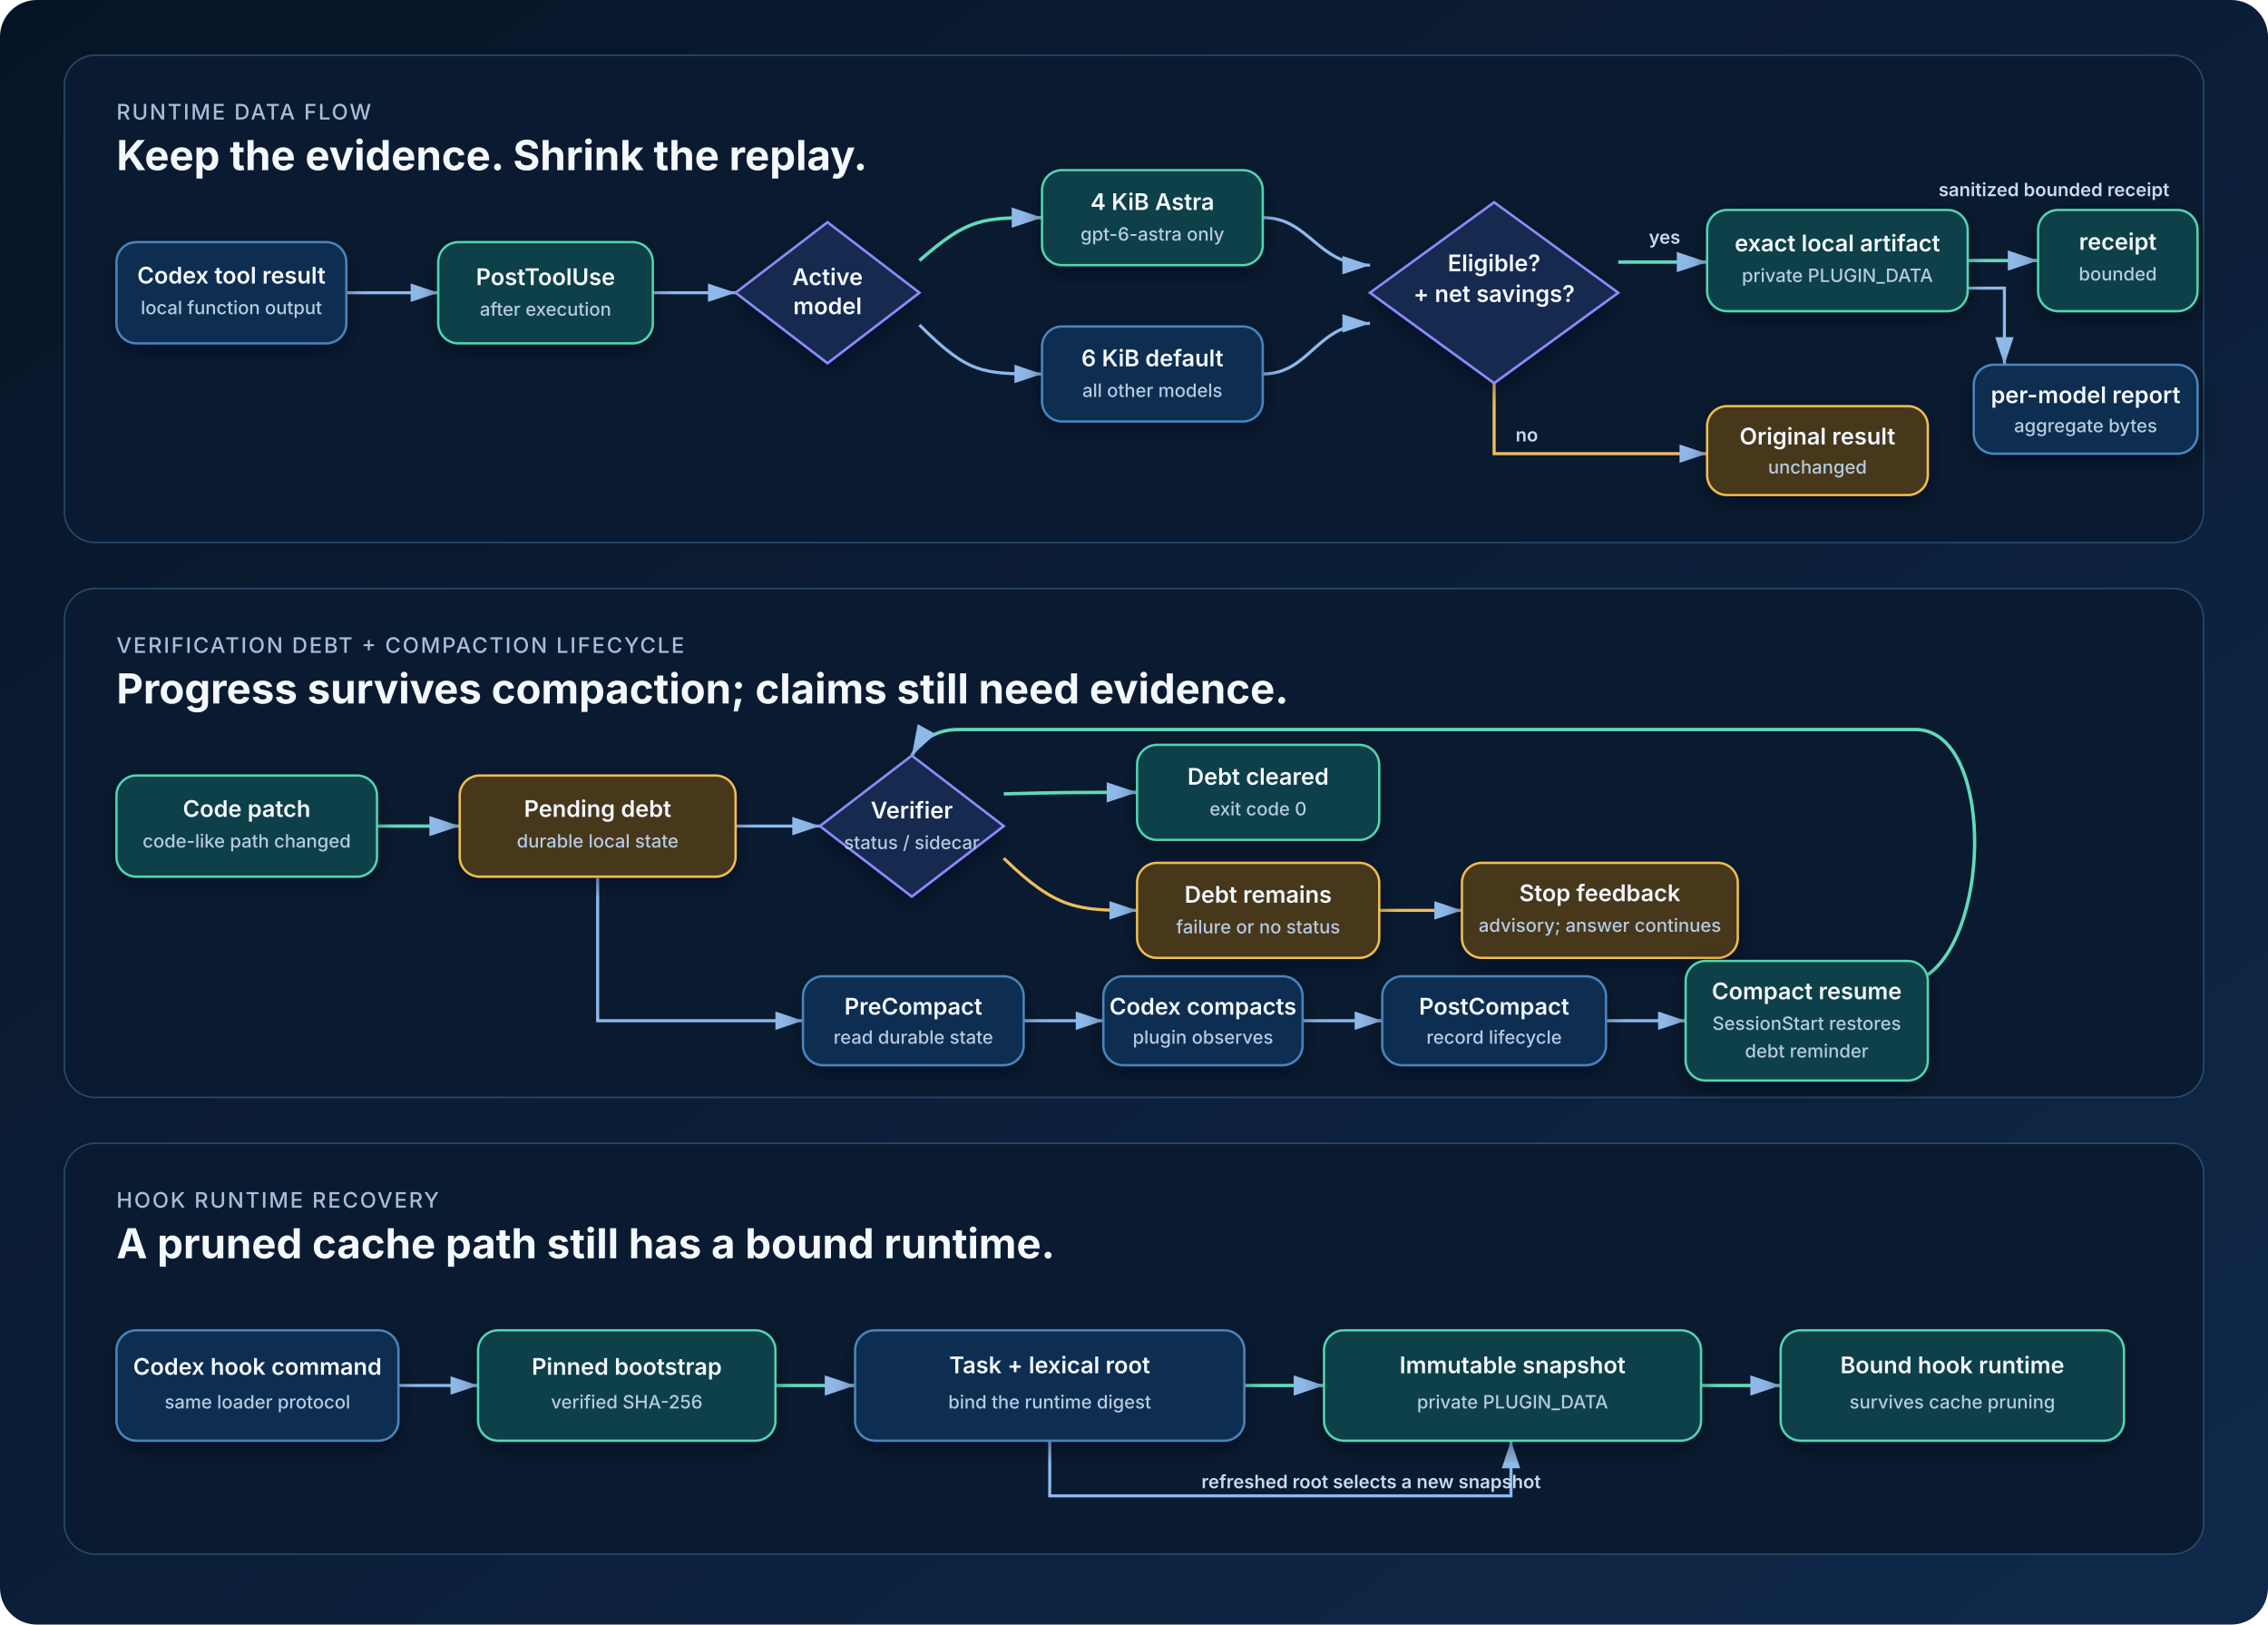
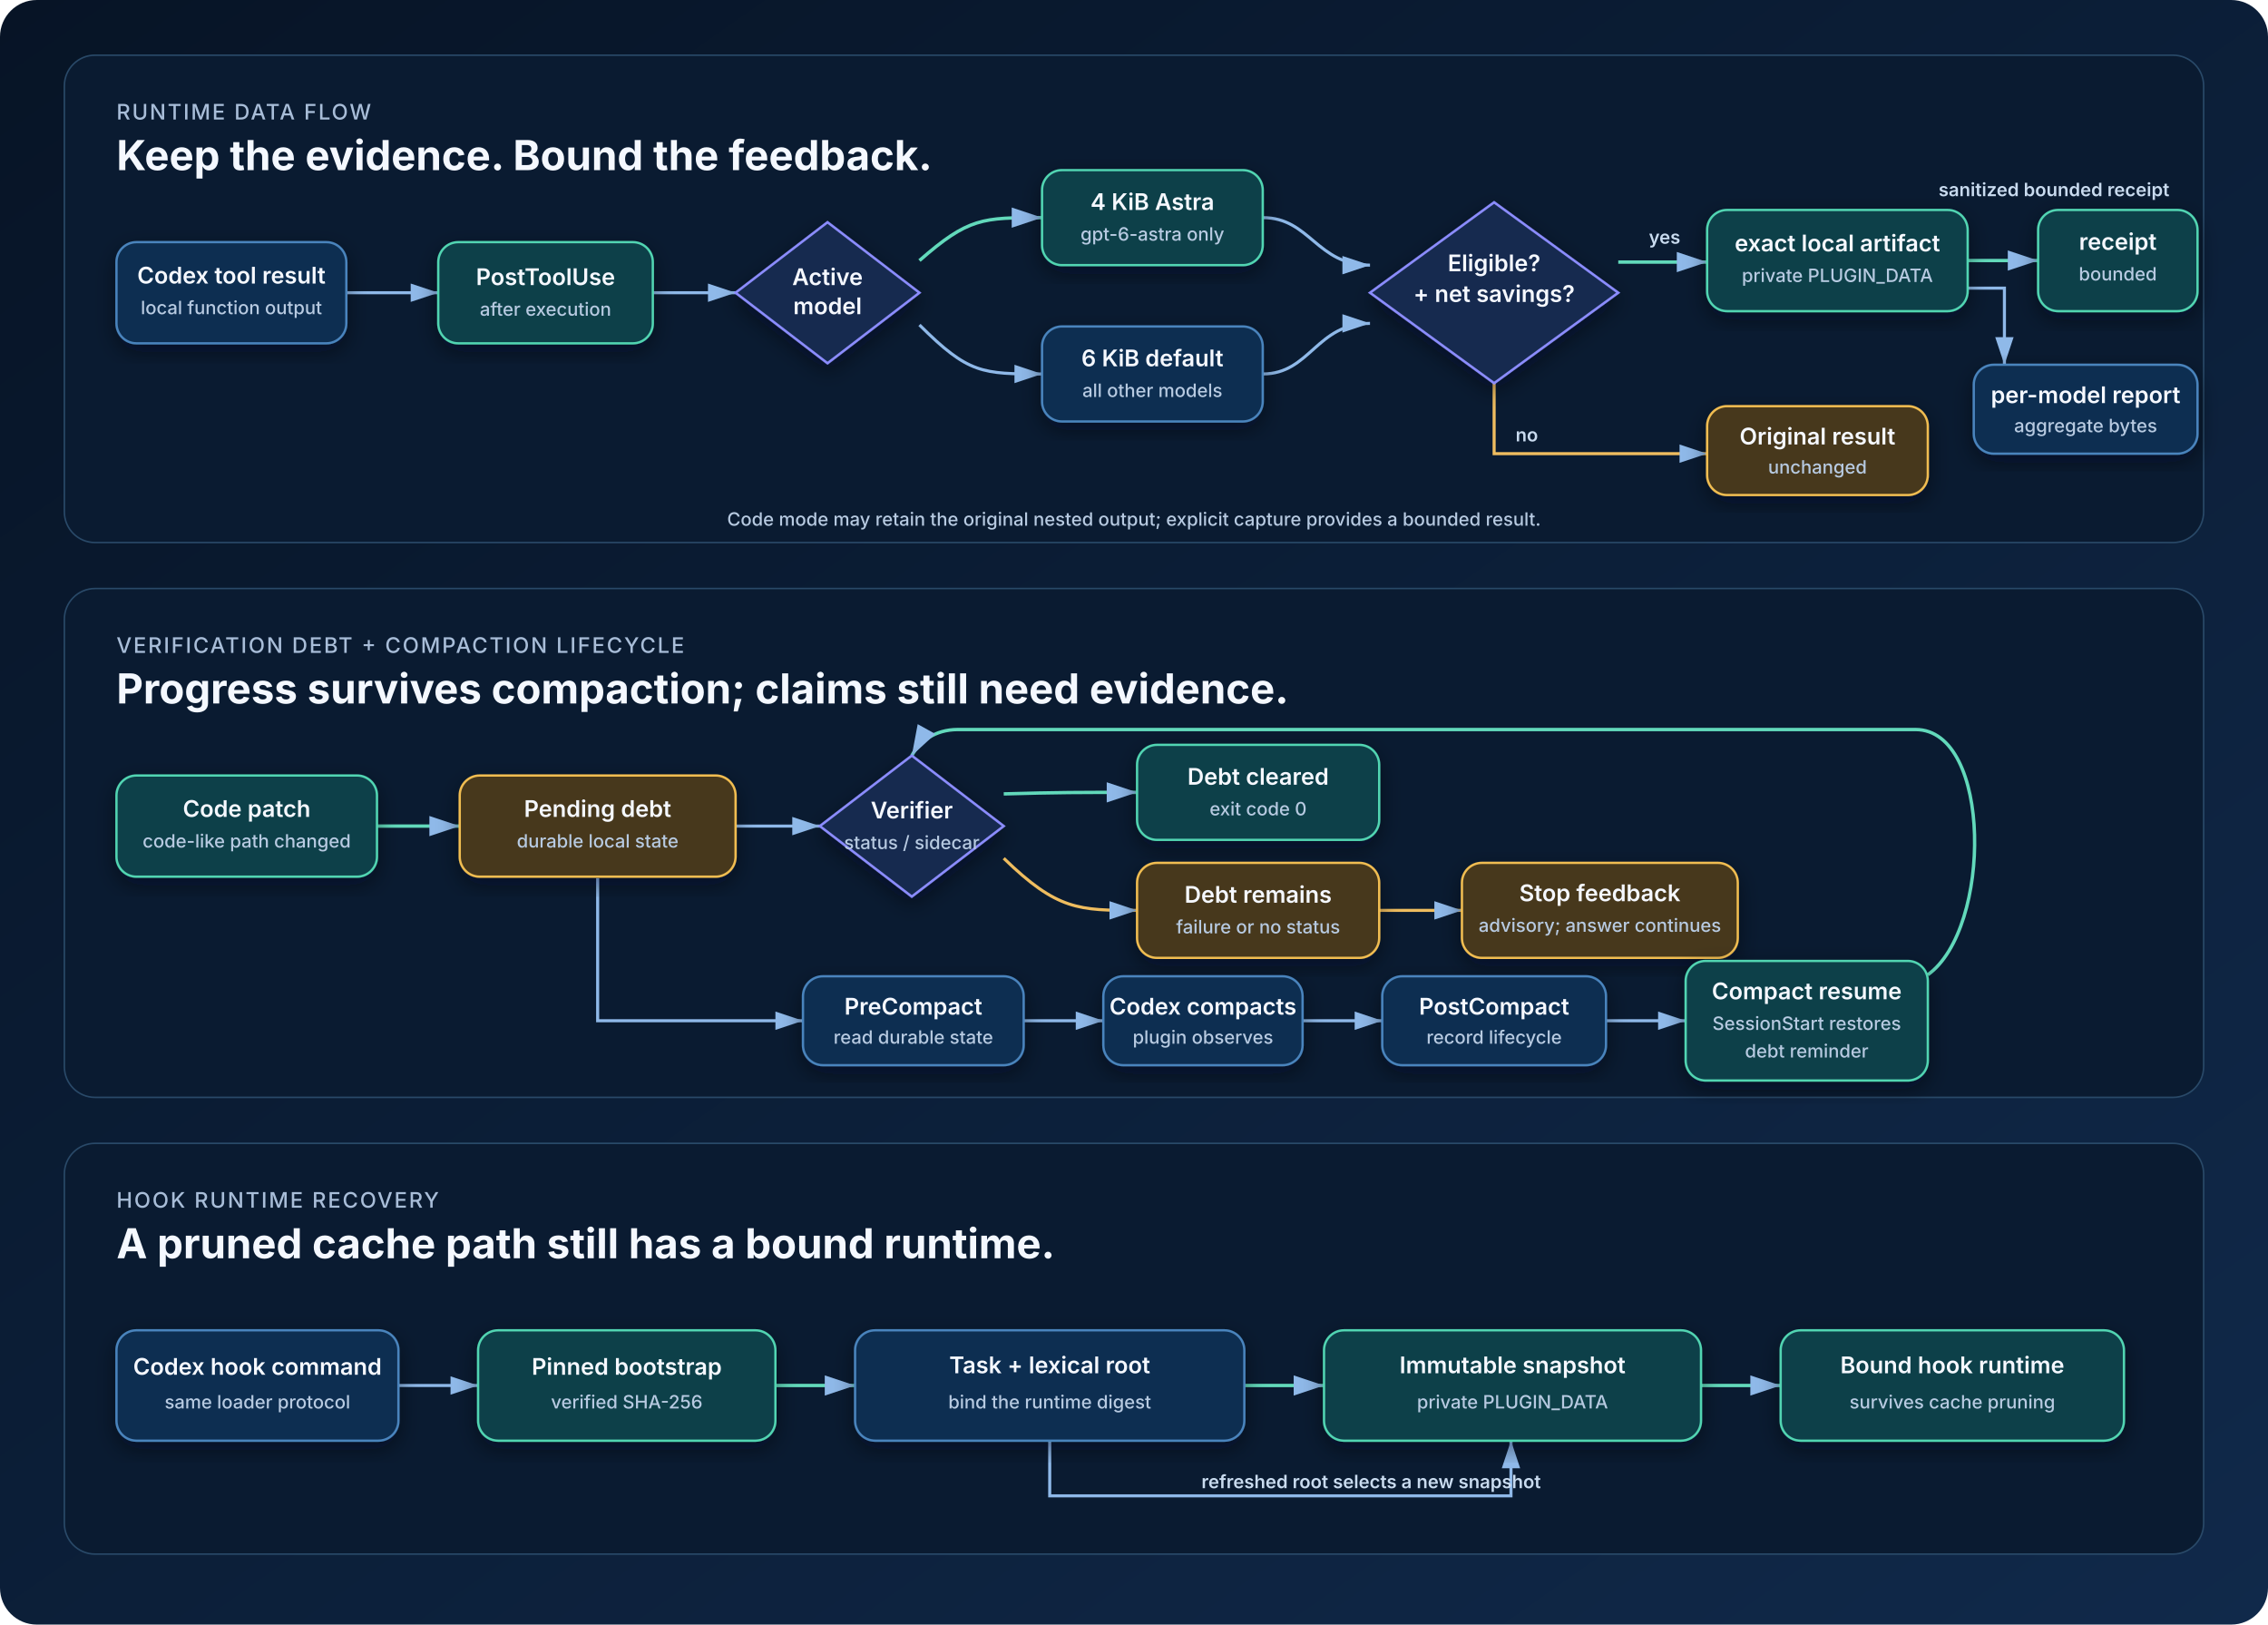
<svg xmlns="http://www.w3.org/2000/svg" viewBox="0 0 1480 1060" role="img" aria-labelledby="title description">
  <defs>
    <linearGradient id="background" x1="0" y1="0" x2="1" y2="1">
      <stop offset="0" stop-color="#071426" />
      <stop offset="1" stop-color="#10294a" />
    </linearGradient>
    <linearGradient id="accent" x1="0" y1="0" x2="1" y2="0">
      <stop offset="0" stop-color="#45a3ff" />
      <stop offset="1" stop-color="#71e6c5" />
    </linearGradient>
    <filter id="shadow" x="-20%" y="-20%" width="140%" height="140%">
      <feDropShadow dx="0" dy="5" stdDeviation="7" flood-color="#020814" flood-opacity="0.45" />
    </filter>
    <marker id="arrow" markerWidth="10" markerHeight="10" refX="9" refY="3" orient="auto" markerUnits="strokeWidth">
      <path d="M0,0 L0,6 L9,3 z" fill="#8fb9e9" />
    </marker>
    <style>
      .heading { font: 700 27px -apple-system, BlinkMacSystemFont, "Segoe UI", sans-serif; fill: #f4f8ff; }
      .subheading { font: 500 14px -apple-system, BlinkMacSystemFont, "Segoe UI", sans-serif; fill: #a8bdd8; letter-spacing: 0.08em; }
      .node { fill: #102f51; stroke: #4a84bd; stroke-width: 1.5; rx: 13; filter: url(#shadow); }
      .node-accent { fill: #113f4a; stroke: #51d5b2; stroke-width: 1.5; rx: 13; filter: url(#shadow); }
      .node-warn { fill: #47391d; stroke: #f1bd51; stroke-width: 1.5; rx: 13; filter: url(#shadow); }
      .decision { fill: #192c50; stroke: #8b8cff; stroke-width: 1.6; filter: url(#shadow); }
      .label { font: 600 15px -apple-system, BlinkMacSystemFont, "Segoe UI", sans-serif; fill: #f5f8ff; text-anchor: middle; }
      .small { font: 500 12px -apple-system, BlinkMacSystemFont, "Segoe UI", sans-serif; fill: #b7cae1; text-anchor: middle; }
      .edge { fill: none; stroke: #8fb9e9; stroke-width: 2; marker-end: url(#arrow); }
      .edge-accent { fill: none; stroke: #62d9bb; stroke-width: 2.2; marker-end: url(#arrow); }
      .edge-warn { fill: none; stroke: #efbd5f; stroke-width: 2; marker-end: url(#arrow); }
      .edge-label { font: 600 12px -apple-system, BlinkMacSystemFont, "Segoe UI", sans-serif; fill: #c9dbef; }
      .lane { fill: #0a1b31; stroke: #294968; stroke-width: 1; rx: 20; }
    </style>
  </defs>
  <rect width="1480" height="1060" fill="url(#background)" rx="24" />
  <rect x="42" y="36" width="1396" height="318" class="lane" />
  <text x="76" y="78" class="subheading">RUNTIME DATA FLOW</text>
-   <text x="76" y="111" class="heading">Keep the evidence. Shrink the replay.</text>
+   <text x="76" y="111" class="heading">Keep the evidence. Bound the feedback.</text>
  <path class="edge" d="M226 191 H286" />
  <path class="edge" d="M426 191 H480" />
  <path class="edge-accent" d="M600 170 C632 142 641 142 680 142" />
  <path class="edge" d="M600 212 C632 244 641 244 680 244" />
  <path class="edge" d="M824 142 C855 142 859 173 894 173" />
  <path class="edge" d="M824 244 C855 244 859 211 894 211" />
  <path class="edge-accent" d="M1056 171 H1114" />
  <path class="edge-warn" d="M975 239 V296 H1114" />
  <path class="edge-accent" d="M1284 170 H1330" />
  <path class="edge" d="M1284 188 H1308 V238" />
  <rect x="76" y="158" width="150" height="66" class="node" />
  <text x="151" y="185" class="label">Codex tool result</text>
  <text x="151" y="205" class="small">local function output</text>
  <rect x="286" y="158" width="140" height="66" class="node-accent" />
  <text x="356" y="186" class="label">PostToolUse</text>
  <text x="356" y="206" class="small">after execution</text>
  <polygon points="540,145 600,191 540,237 480,191" class="decision" />
  <text x="540" y="186" class="label">Active</text>
  <text x="540" y="205" class="label">model</text>
  <rect x="680" y="111" width="144" height="62" class="node-accent" />
  <text x="752" y="137" class="label">4 KiB Astra</text>
  <text x="752" y="157" class="small">gpt-6-astra only</text>
  <rect x="680" y="213" width="144" height="62" class="node" />
  <text x="752" y="239" class="label">6 KiB default</text>
  <text x="752" y="259" class="small">all other models</text>
  <polygon points="975,132 1056,191 975,250 894,191" class="decision" />
  <text x="975" y="177" class="label">Eligible?</text>
  <text x="975" y="197" class="label">+ net savings?</text>
  <text x="1076" y="159" class="edge-label">yes</text>
  <text x="989" y="288" class="edge-label">no</text>
  <rect x="1114" y="137" width="170" height="66" class="node-accent" />
  <text x="1199" y="164" class="label">exact local artifact</text>
  <text x="1199" y="184" class="small">private PLUGIN_DATA</text>
  <rect x="1330" y="137" width="104" height="66" class="node-accent" />
  <text x="1382" y="163" class="label">receipt</text>
  <text x="1382" y="183" class="small">bounded</text>
  <text x="1265" y="128" class="edge-label">sanitized bounded receipt</text>
  <rect x="1114" y="265" width="144" height="58" class="node-warn" />
  <text x="1186" y="290" class="label">Original result</text>
  <text x="1186" y="309" class="small">unchanged</text>
  <rect x="1288" y="238" width="146" height="58" class="node" />
  <text x="1361" y="263" class="label">per-model report</text>
  <text x="1361" y="282" class="small">aggregate bytes</text>
+   <text x="740" y="343" class="small">Code mode may retain the original nested output; explicit capture provides a bounded result.</text>
  <rect x="42" y="384" width="1396" height="332" class="lane" />
  <text x="76" y="426" class="subheading">VERIFICATION DEBT + COMPACTION LIFECYCLE</text>
  <text x="76" y="459" class="heading">Progress survives compaction; claims still need evidence.</text>
  <path class="edge-accent" d="M246 539 H300" />
  <path class="edge" d="M480 539 H535" />
  <path class="edge-accent" d="M655 518 C690 517 704 517 742 517" />
  <path class="edge-warn" d="M655 560 C690 594 704 594 742 594" />
  <path class="edge-warn" d="M900 594 H954" />
  <path class="edge" d="M390 573 V666 H524" />
  <path class="edge" d="M668 666 H720" />
  <path class="edge" d="M850 666 H902" />
  <path class="edge" d="M1048 666 H1100" />
  <path class="edge-accent" d="M1258 636 C1300 606 1300 476 1250 476 H625 C610 476 600 484 595 493" />
  <rect x="76" y="506" width="170" height="66" class="node-accent" />
  <text x="161" y="533" class="label">Code patch</text>
  <text x="161" y="553" class="small">code-like path changed</text>
  <rect x="300" y="506" width="180" height="66" class="node-warn" />
  <text x="390" y="533" class="label">Pending debt</text>
  <text x="390" y="553" class="small">durable local state</text>
  <polygon points="595,493 655,539 595,585 535,539" class="decision" />
  <text x="595" y="534" class="label">Verifier</text>
  <text x="595" y="554" class="small">status / sidecar</text>
  <rect x="742" y="486" width="158" height="62" class="node-accent" />
  <text x="821" y="512" class="label">Debt cleared</text>
  <text x="821" y="532" class="small">exit code 0</text>
  <rect x="742" y="563" width="158" height="62" class="node-warn" />
  <text x="821" y="589" class="label">Debt remains</text>
  <text x="821" y="609" class="small">failure or no status</text>
  <rect x="954" y="563" width="180" height="62" class="node-warn" />
  <text x="1044" y="588" class="label">Stop feedback</text>
  <text x="1044" y="608" class="small">advisory; answer continues</text>
  <rect x="524" y="637" width="144" height="58" class="node" />
  <text x="596" y="662" class="label">PreCompact</text>
  <text x="596" y="681" class="small">read durable state</text>
  <rect x="720" y="637" width="130" height="58" class="node" />
  <text x="785" y="662" class="label">Codex compacts</text>
  <text x="785" y="681" class="small">plugin observes</text>
  <rect x="902" y="637" width="146" height="58" class="node" />
  <text x="975" y="662" class="label">PostCompact</text>
  <text x="975" y="681" class="small">record lifecycle</text>
  <rect x="1100" y="627" width="158" height="78" class="node-accent" />
  <text x="1179" y="652" class="label">Compact resume</text>
  <text x="1179" y="672" class="small">SessionStart restores</text>
  <text x="1179" y="690" class="small">debt reminder</text>
  <rect x="42" y="746" width="1396" height="268" class="lane" />
  <text x="76" y="788" class="subheading">HOOK RUNTIME RECOVERY</text>
  <text x="76" y="821" class="heading">A pruned cache path still has a bound runtime.</text>
  <path class="edge" d="M260 904 H312" />
  <path class="edge-accent" d="M506 904 H558" />
  <path class="edge-accent" d="M812 904 H864" />
  <path class="edge-accent" d="M1110 904 H1162" />
  <path class="edge" d="M685 940 V976 H986 V940" />
  <rect x="76" y="868" width="184" height="72" class="node" />
  <text x="168" y="897" class="label">Codex hook command</text>
  <text x="168" y="919" class="small">same loader protocol</text>
  <rect x="312" y="868" width="194" height="72" class="node-accent" />
  <text x="409" y="897" class="label">Pinned bootstrap</text>
  <text x="409" y="919" class="small">verified SHA-256</text>
  <rect x="558" y="868" width="254" height="72" class="node" />
  <text x="685" y="896" class="label">Task + lexical root</text>
  <text x="685" y="919" class="small">bind the runtime digest</text>
  <rect x="864" y="868" width="246" height="72" class="node-accent" />
  <text x="987" y="896" class="label">Immutable snapshot</text>
  <text x="987" y="919" class="small">private PLUGIN_DATA</text>
  <rect x="1162" y="868" width="224" height="72" class="node-accent" />
  <text x="1274" y="896" class="label">Bound hook runtime</text>
  <text x="1274" y="919" class="small">survives cache pruning</text>
  <text x="784" y="971" class="edge-label">refreshed root selects a new snapshot</text>
</svg>
